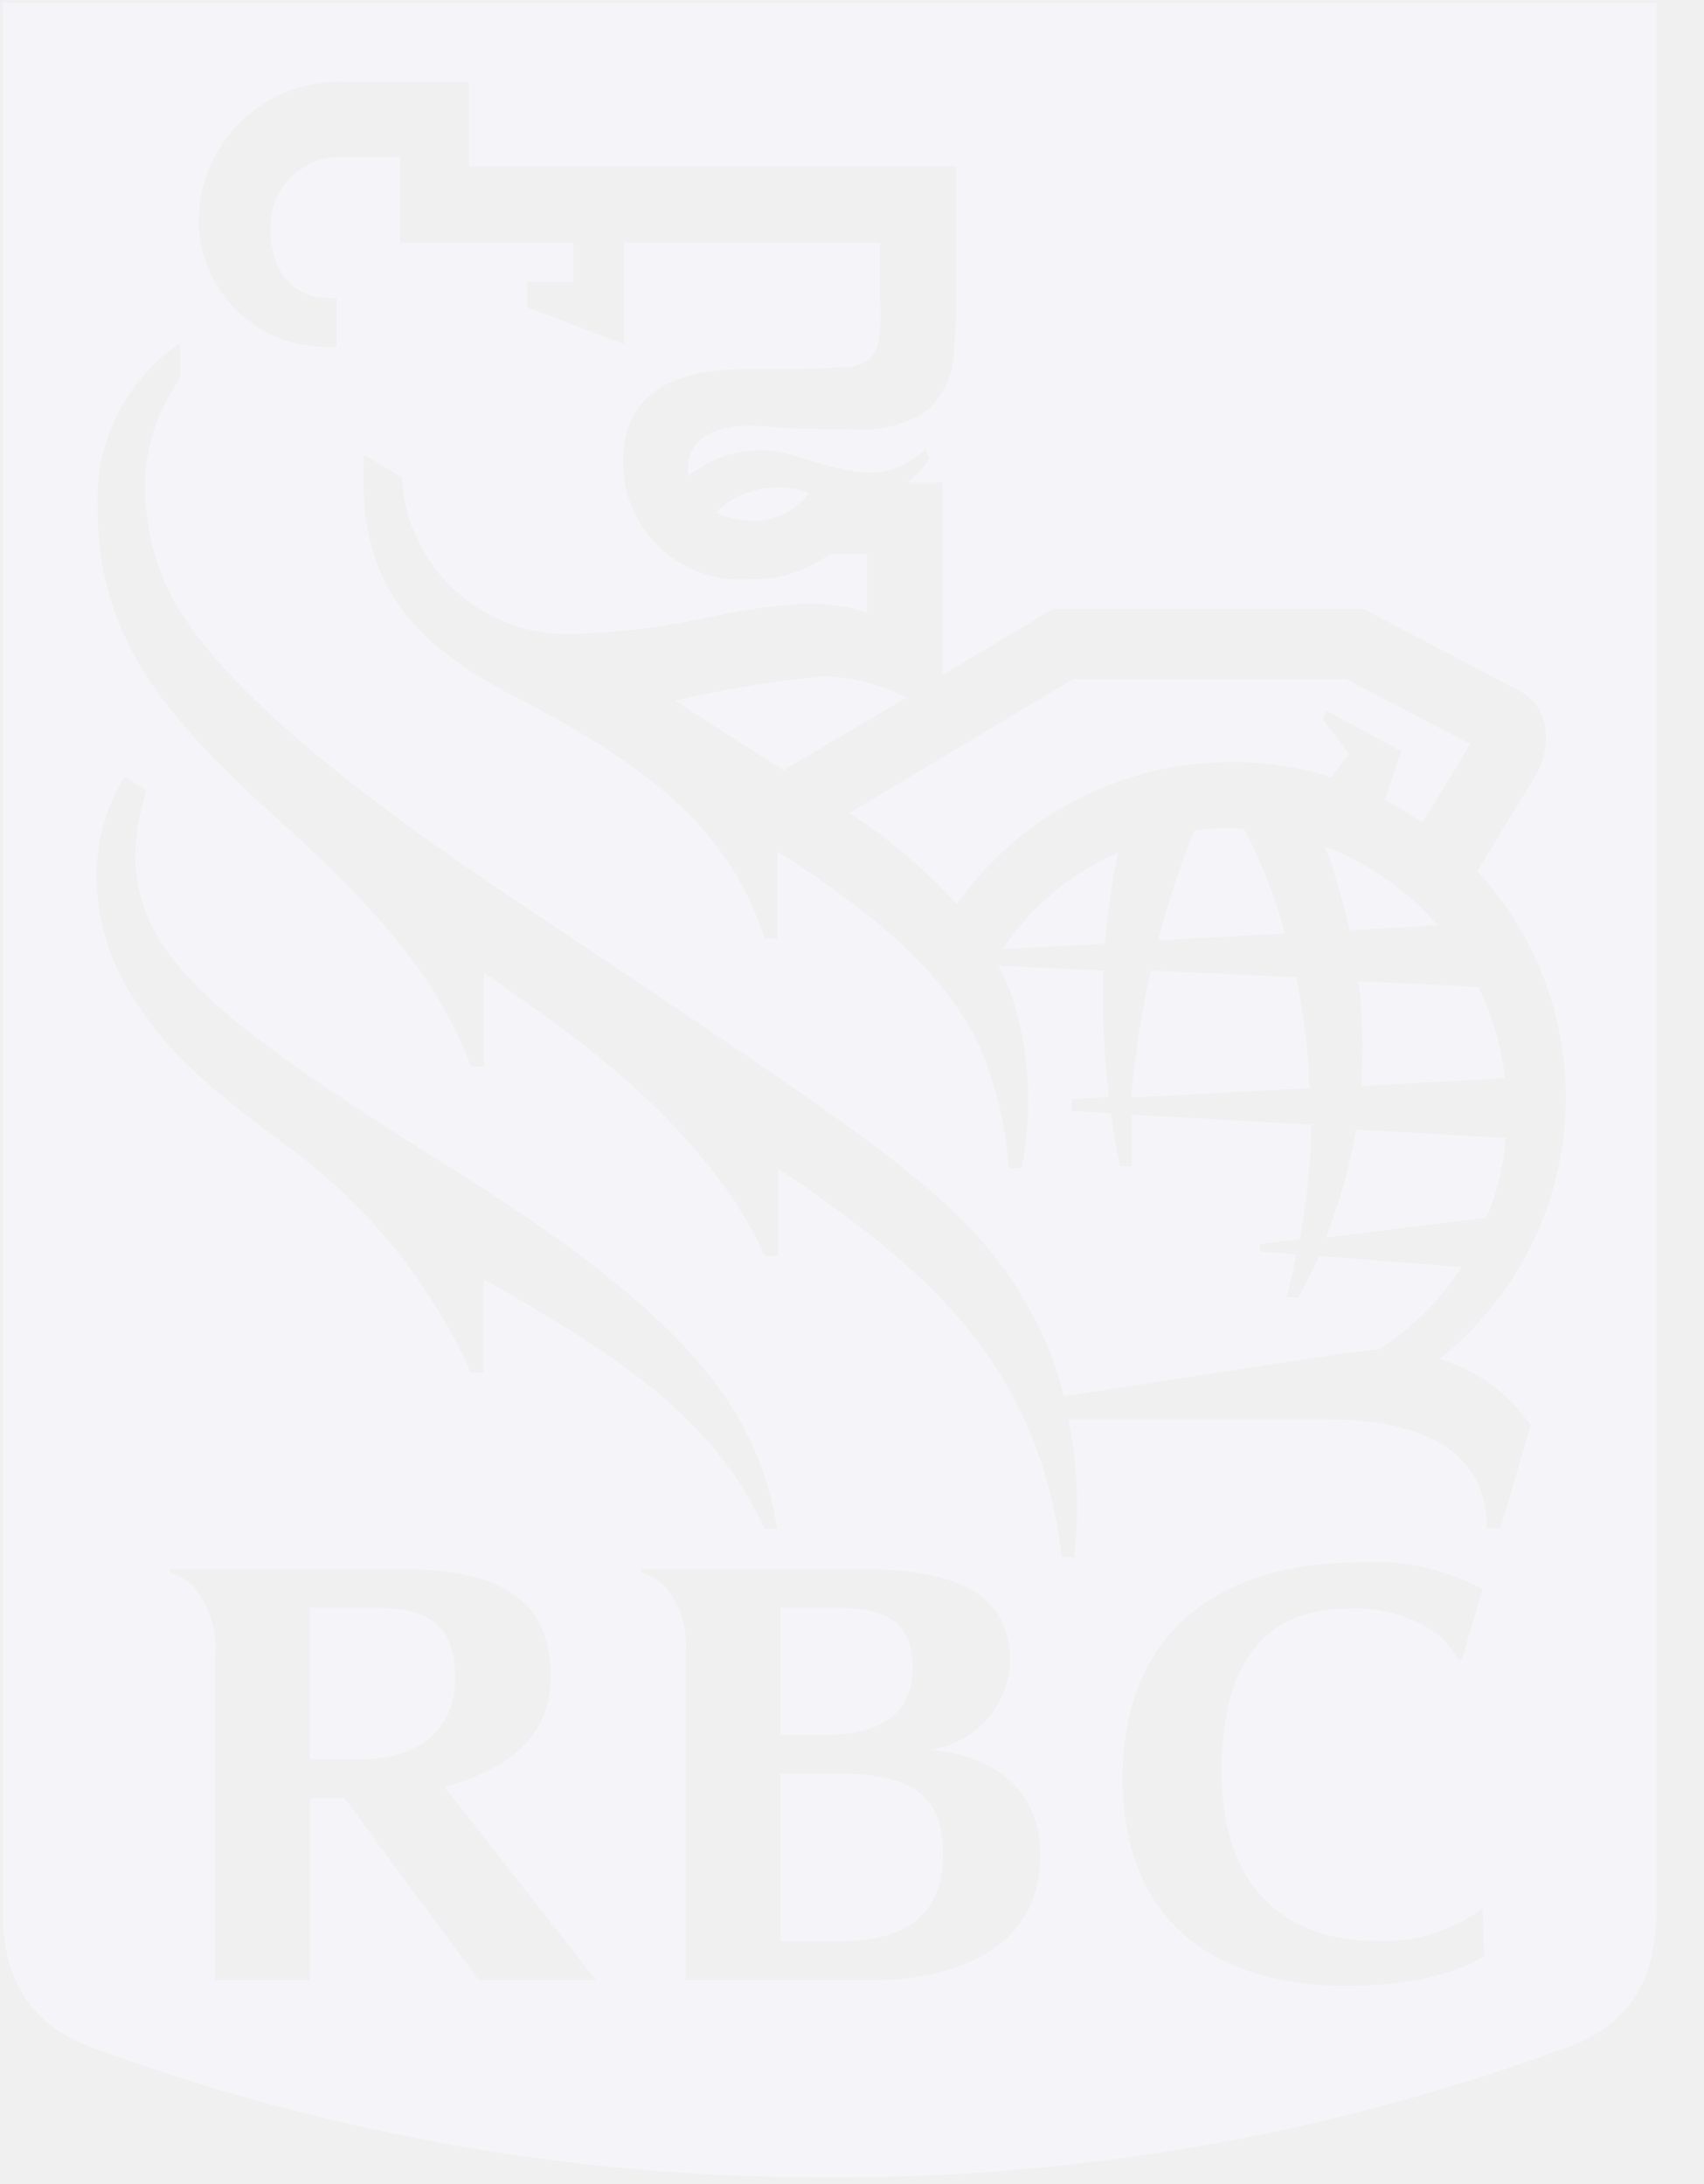
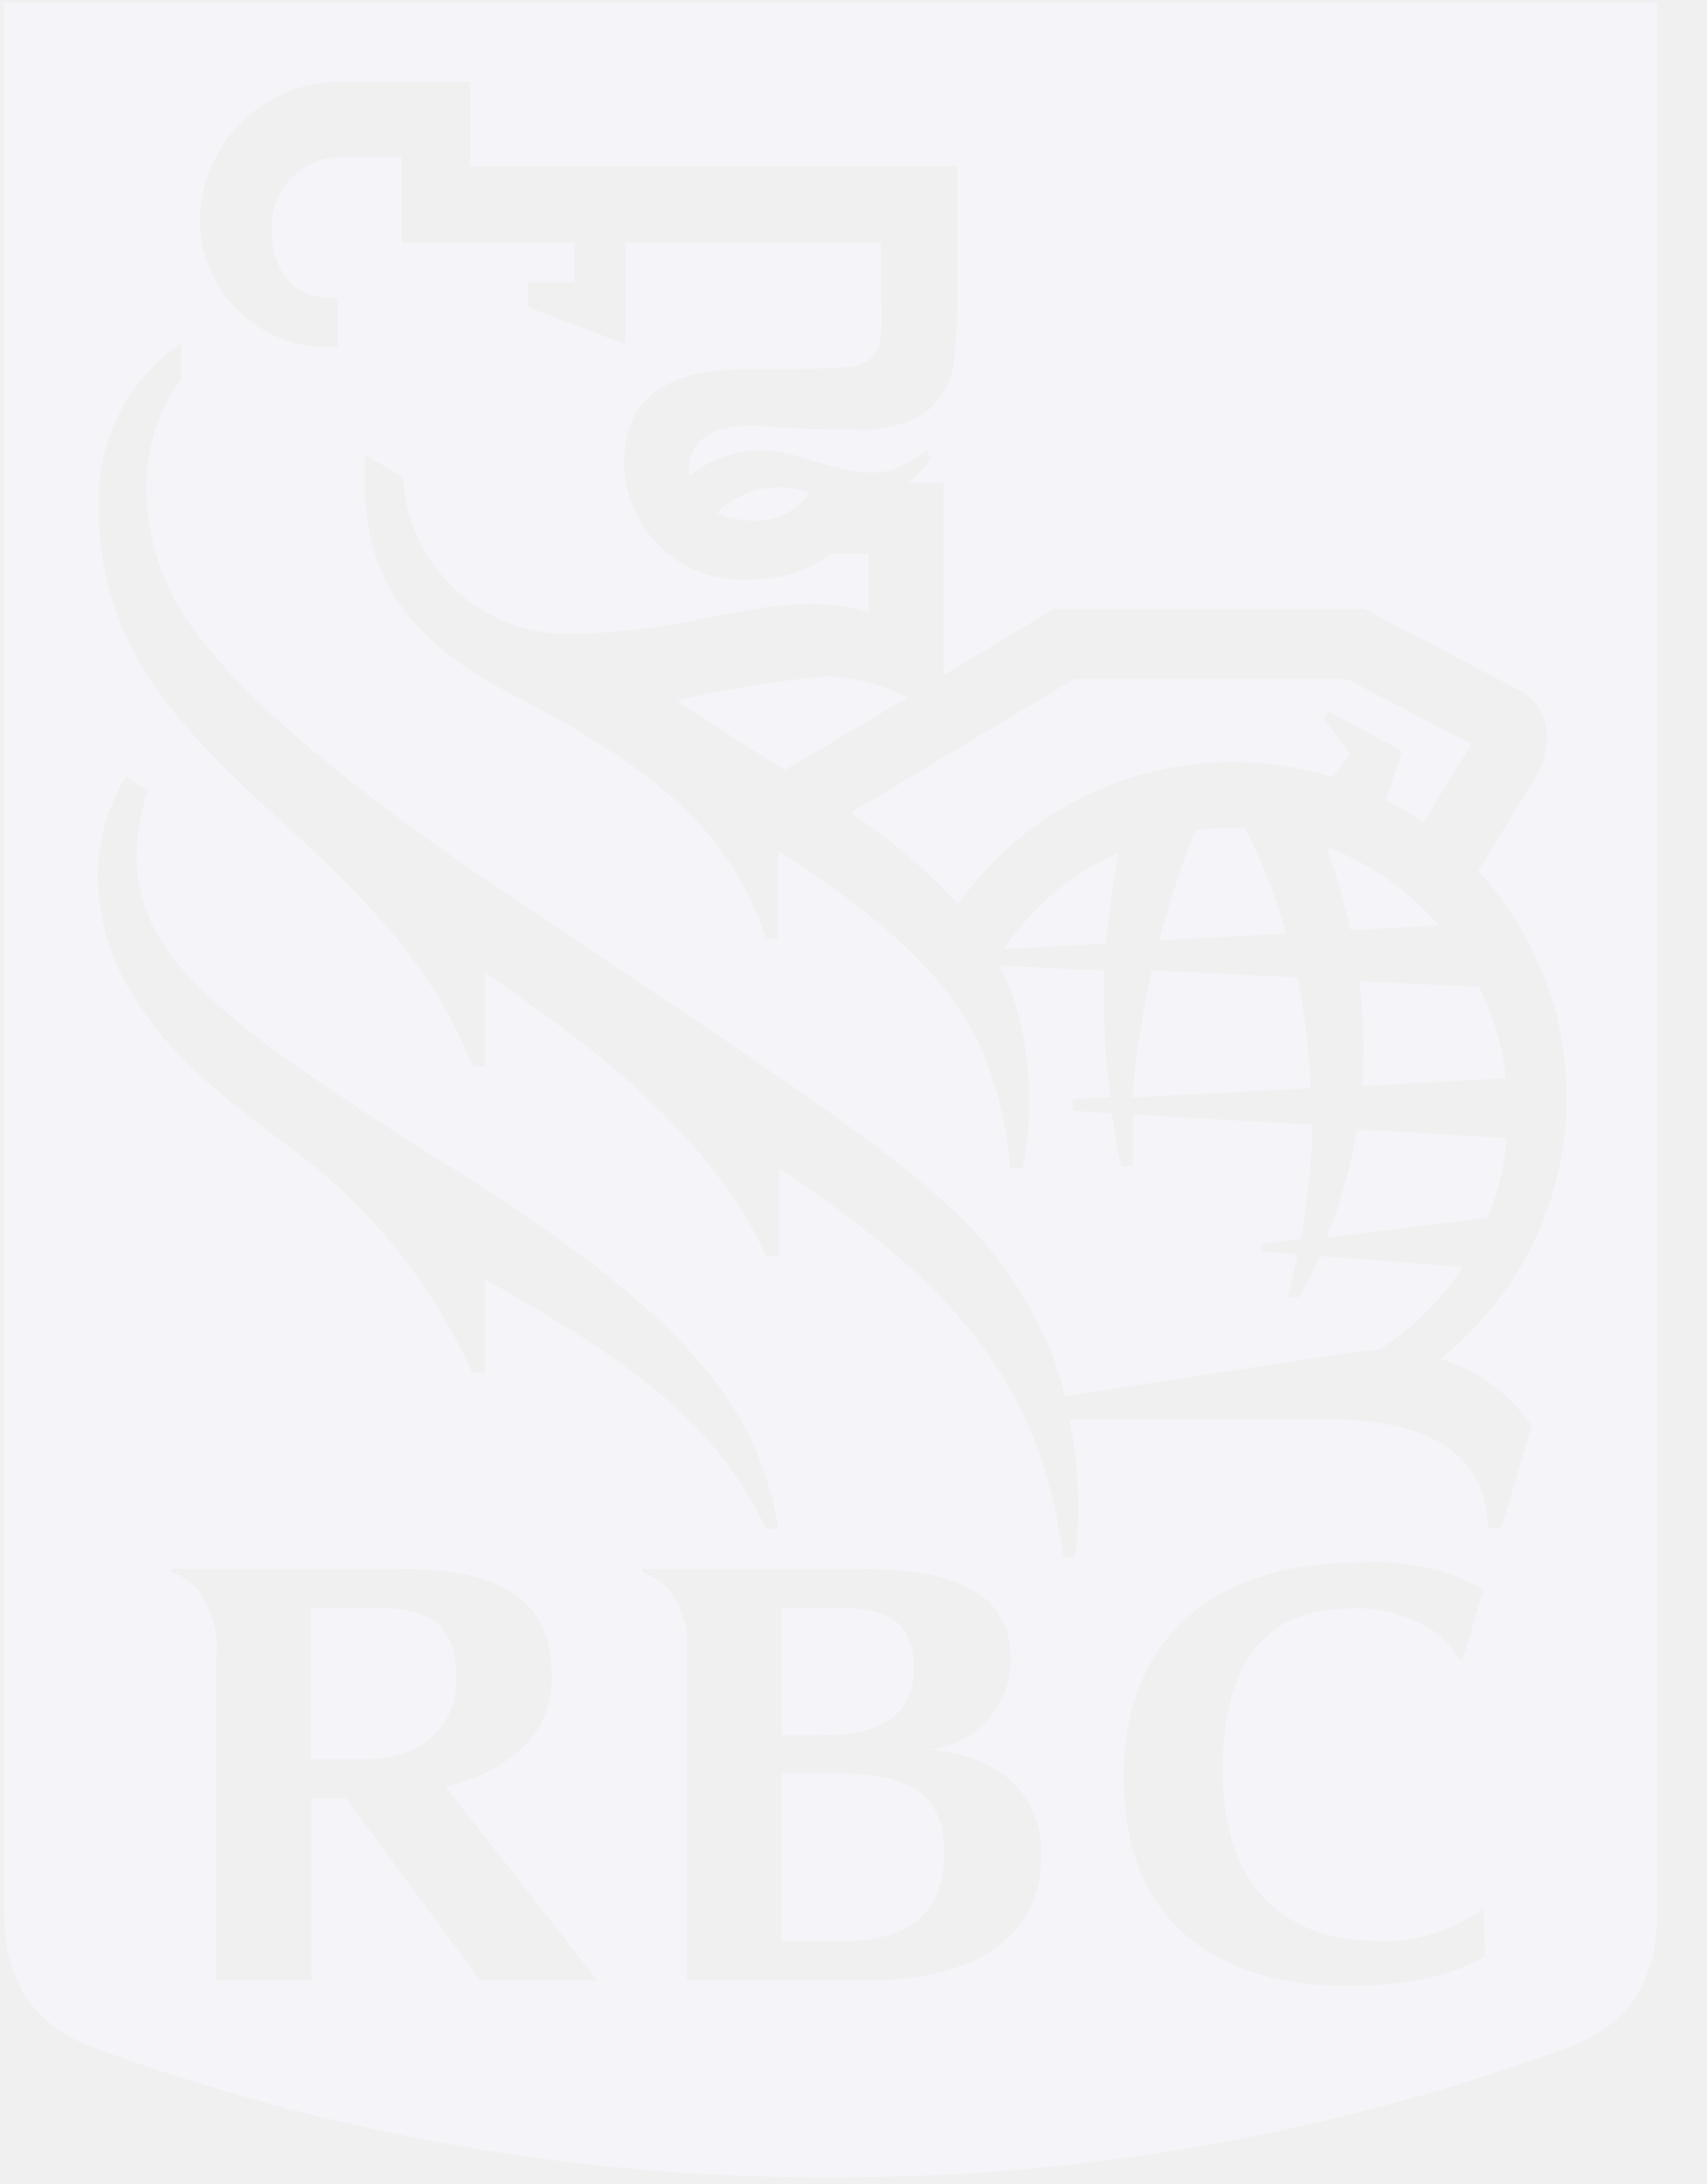
- <svg xmlns="http://www.w3.org/2000/svg" width="39" height="50" viewBox="0 0 39 50" fill="none">
+ <svg xmlns="http://www.w3.org/2000/svg" width="25" height="32" viewBox="0 0 39 50" fill="none">
  <g clip-path="url(#clip0)">
    <path fill-rule="evenodd" clip-rule="evenodd" d="M31.153 24.861L34.444 24.681C34.365 23.956 34.158 23.25 33.833 22.597L31.09 22.465C31.189 23.26 31.209 24.062 31.153 24.861Z" fill="#F5F5F9" />
    <path fill-rule="evenodd" clip-rule="evenodd" d="M18.854 15.486C17.71 15.589 16.575 15.775 15.458 16.042C15.812 16.278 17.069 17.083 17.93 17.632L20.743 15.972C20.16 15.666 19.513 15.5 18.854 15.486Z" fill="#F5F5F9" />
    <path fill-rule="evenodd" clip-rule="evenodd" d="M8.563 36.806H7.09V40.278H8.25C9.583 40.278 10.417 39.583 10.417 38.431C10.417 37.167 9.785 36.806 8.563 36.806Z" fill="#F5F5F9" />
    <path fill-rule="evenodd" clip-rule="evenodd" d="M16.382 11.736C16.701 11.881 17.053 11.944 17.403 11.917C17.621 11.897 17.833 11.831 18.024 11.722C18.215 11.613 18.379 11.463 18.507 11.285C18.146 11.15 17.755 11.121 17.378 11.201C17.002 11.281 16.656 11.466 16.382 11.736Z" fill="#F5F5F9" />
    <path fill-rule="evenodd" clip-rule="evenodd" d="M19.146 40.604H17.861V44.444H19.208C20.701 44.444 21.583 43.868 21.583 42.438C21.583 41.125 20.91 40.604 19.146 40.604Z" fill="#F5F5F9" />
    <path fill-rule="evenodd" clip-rule="evenodd" d="M20.889 38.194C20.889 37.056 20.194 36.806 19.097 36.806H17.861V39.722H18.812C19.917 39.729 20.889 39.396 20.889 38.194Z" fill="#F5F5F9" />
    <path fill-rule="evenodd" clip-rule="evenodd" d="M34.458 26.055L31.035 25.861C30.895 26.708 30.662 27.537 30.34 28.333L34.021 27.875C34.269 27.298 34.416 26.682 34.458 26.055Z" fill="#F5F5F9" />
    <path fill-rule="evenodd" clip-rule="evenodd" d="M0.062 0.062V43.75C0.062 45.396 0.757 46.347 2.049 46.854C7.47 48.856 13.207 49.869 18.986 49.847C24.763 49.869 30.497 48.855 35.917 46.854C37.236 46.347 37.91 45.396 37.91 43.75V0.062H0.062ZM2.208 19.993C2.219 19.21 2.443 18.444 2.854 17.778L3.354 18.104C3.17 18.65 3.083 19.223 3.097 19.799C3.243 21.944 4.972 23.396 10.208 26.667C15.764 30.139 17.319 32.222 17.792 35H17.5C16.299 32.347 13.847 30.868 11.069 29.285V31.424H10.778C9.841 29.338 8.37 27.536 6.514 26.201C4.604 24.771 3.833 24.056 3.097 22.917C2.513 22.054 2.203 21.035 2.208 19.993ZM10.965 45.34L7.889 41.174H7.097V45.34H4.917V37.986C4.952 37.691 4.927 37.393 4.845 37.108C4.763 36.823 4.624 36.557 4.438 36.326C4.279 36.179 4.093 36.065 3.889 35.993V35.917H9.132C11.674 35.917 12.604 36.771 12.604 38.396C12.604 39.785 11.569 40.535 10.174 40.91L13.646 45.34H10.965ZM19.861 45.34H15.694V37.812C15.737 37.272 15.568 36.737 15.222 36.319C15.064 36.173 14.877 36.062 14.674 35.993V35.917H19.701C22.681 35.917 23.111 37.028 23.111 38.042C23.097 38.547 22.9 39.03 22.556 39.4C22.212 39.771 21.746 40.004 21.243 40.056C22.542 40.146 23.812 40.833 23.812 42.465C23.812 44.444 22.153 45.34 19.861 45.34ZM33.972 44.771C33.972 44.771 33.09 45.465 30.847 45.465C28.472 45.486 25.694 44.5 25.694 40.694C25.694 37.312 27.986 35.771 31.056 35.771C32.053 35.696 33.05 35.908 33.931 36.382L33.458 37.993C33.458 37.993 33.389 37.993 33.368 37.993C33.196 37.667 32.93 37.401 32.604 37.229C32.075 36.934 31.473 36.794 30.868 36.826C29.181 36.826 27.924 37.771 27.965 40.66C28.007 43.792 30.049 44.431 31.438 44.431C32.331 44.488 33.215 44.224 33.931 43.688L33.972 44.771ZM35.035 32.639L34.34 34.986H34.028C34.028 33.028 32.236 32.493 30.354 32.493H24.451C24.663 33.532 24.708 34.599 24.583 35.653H24.306C23.764 31.257 21.278 29.083 17.806 26.75V28.75H17.5C16.583 26.667 14.549 24.75 12.639 23.382C12.132 23.014 11.604 22.632 11.076 22.264V24.417H10.785C9.972 22.278 8.493 20.688 6.389 18.785C4.111 16.736 3.194 15.507 2.66 14.104C2.365 13.309 2.221 12.466 2.236 11.618C2.2 10.883 2.354 10.151 2.684 9.493C3.014 8.834 3.508 8.273 4.118 7.861V8.674C3.597 9.39 3.317 10.253 3.319 11.139C3.32 12.016 3.529 12.88 3.931 13.66C5.208 16.097 9.486 19.09 12.264 20.924C20.785 26.646 22.486 27.639 23.903 30.646C24.092 31.071 24.241 31.513 24.347 31.965L30.868 30.965C31.028 30.965 31.354 30.903 31.562 30.889C32.321 30.403 32.967 29.761 33.458 29.007L30.194 28.757C30.048 29.08 29.886 29.395 29.708 29.701H29.444C29.535 29.368 29.611 29.007 29.674 28.715L28.84 28.653V28.479L29.75 28.368C29.907 27.503 29.997 26.628 30.021 25.75L25.903 25.521C25.903 25.91 25.903 26.306 25.903 26.701H25.639C25.549 26.299 25.479 25.896 25.424 25.486L24.528 25.438V25.16L25.382 25.118C25.266 24.157 25.222 23.189 25.25 22.222L22.847 22.111C22.97 22.334 23.074 22.566 23.16 22.806C23.566 24.078 23.642 25.433 23.382 26.743H23.09C23.023 25.817 22.809 24.908 22.458 24.049C21.764 22.479 20.299 21.09 17.792 19.486V21.486H17.5C16.667 18.854 14.597 17.389 11.514 15.806C8.972 14.438 8.188 12.861 8.333 10.417L9.194 10.924C9.244 11.895 9.666 12.809 10.372 13.477C11.078 14.146 12.014 14.517 12.986 14.514C14.016 14.496 15.041 14.38 16.049 14.167C17.438 13.882 18.757 13.639 19.847 14.028V12.681H18.993C18.464 13.079 17.815 13.284 17.153 13.264C16.784 13.292 16.413 13.243 16.063 13.121C15.713 12.999 15.393 12.806 15.121 12.554C14.849 12.303 14.632 11.998 14.484 11.659C14.335 11.32 14.258 10.954 14.257 10.583C14.257 8.743 15.812 8.451 17.083 8.451C17.778 8.451 18.889 8.451 19.271 8.403C19.498 8.42 19.724 8.351 19.903 8.208C20.031 8.08 20.11 7.91 20.125 7.729C20.155 7.445 20.16 7.16 20.139 6.875V5.556H14.285V7.882L12.062 7.035V6.458H13.125V5.556H9.16V3.597H7.806C7.397 3.589 7.002 3.739 6.701 4.016C6.401 4.293 6.219 4.676 6.194 5.083C6.139 6.028 6.562 6.819 7.528 6.819H7.701V7.944H7.528C7.135 7.954 6.745 7.884 6.38 7.738C6.015 7.593 5.683 7.375 5.405 7.098C5.127 6.821 4.907 6.49 4.76 6.126C4.613 5.762 4.541 5.372 4.549 4.979C4.561 4.557 4.657 4.141 4.831 3.756C5.005 3.371 5.253 3.024 5.562 2.736C5.871 2.447 6.233 2.223 6.629 2.075C7.025 1.927 7.446 1.859 7.868 1.875H10.736V3.806H21.889V6.66C21.892 7.174 21.869 7.689 21.819 8.201C21.799 8.449 21.727 8.69 21.607 8.908C21.488 9.125 21.323 9.315 21.125 9.465C20.615 9.762 20.024 9.888 19.438 9.826C18.743 9.826 18.097 9.826 17.431 9.757C16.16 9.681 15.799 10.167 15.75 10.625C15.736 10.717 15.736 10.811 15.75 10.903C16.077 10.631 16.466 10.444 16.883 10.359C17.3 10.274 17.732 10.294 18.139 10.417C19.826 10.951 20.306 10.993 21.181 10.306L21.271 10.5C21.133 10.712 20.959 10.897 20.757 11.049H21.576V15.451L24.104 13.938H31.201L34.674 15.764C34.859 15.841 35.021 15.965 35.143 16.125C35.265 16.285 35.343 16.474 35.368 16.674C35.416 17.036 35.345 17.404 35.167 17.722C35.062 17.896 34.243 19.229 33.812 19.944C34.526 20.717 35.071 21.629 35.416 22.622C35.761 23.615 35.896 24.669 35.815 25.717C35.733 26.765 35.436 27.785 34.942 28.714C34.449 29.642 33.768 30.458 32.944 31.111C33.796 31.365 34.535 31.904 35.035 32.639Z" fill="#F5F5F9" />
    <path fill-rule="evenodd" clip-rule="evenodd" d="M32.903 21.181C32.206 20.378 31.32 19.76 30.326 19.382C30.559 20.004 30.747 20.642 30.889 21.292L32.903 21.181Z" fill="#F5F5F9" />
    <path fill-rule="evenodd" clip-rule="evenodd" d="M22.951 21.722L25.292 21.604C25.341 20.904 25.441 20.207 25.59 19.521C24.518 19.988 23.603 20.751 22.951 21.722Z" fill="#F5F5F9" />
    <path fill-rule="evenodd" clip-rule="evenodd" d="M28.028 18.958C27.795 18.963 27.563 18.981 27.333 19.014C27.006 19.834 26.73 20.674 26.507 21.528L29.41 21.368C29.186 20.537 28.872 19.734 28.472 18.972L28.028 18.958Z" fill="#F5F5F9" />
    <path fill-rule="evenodd" clip-rule="evenodd" d="M30.875 17.264L30.271 16.458L30.368 16.278L32.069 17.194L31.694 18.312C31.993 18.467 32.28 18.641 32.555 18.833L33.653 17.035L30.812 15.549H24.562L19.444 18.611C20.344 19.205 21.169 19.904 21.903 20.694C22.841 19.367 24.176 18.372 25.716 17.85C27.255 17.329 28.92 17.308 30.472 17.792L30.875 17.264Z" fill="#F5F5F9" />
    <path fill-rule="evenodd" clip-rule="evenodd" d="M26.34 22.222C26.124 23.178 25.973 24.148 25.889 25.125L29.972 24.91C29.944 24.058 29.841 23.209 29.667 22.375L26.34 22.222Z" fill="#F5F5F9" />
  </g>
  <defs>
    <clipPath id="clip0">
      <rect width="38.194" height="50" fill="white" />
    </clipPath>
  </defs>
</svg>
